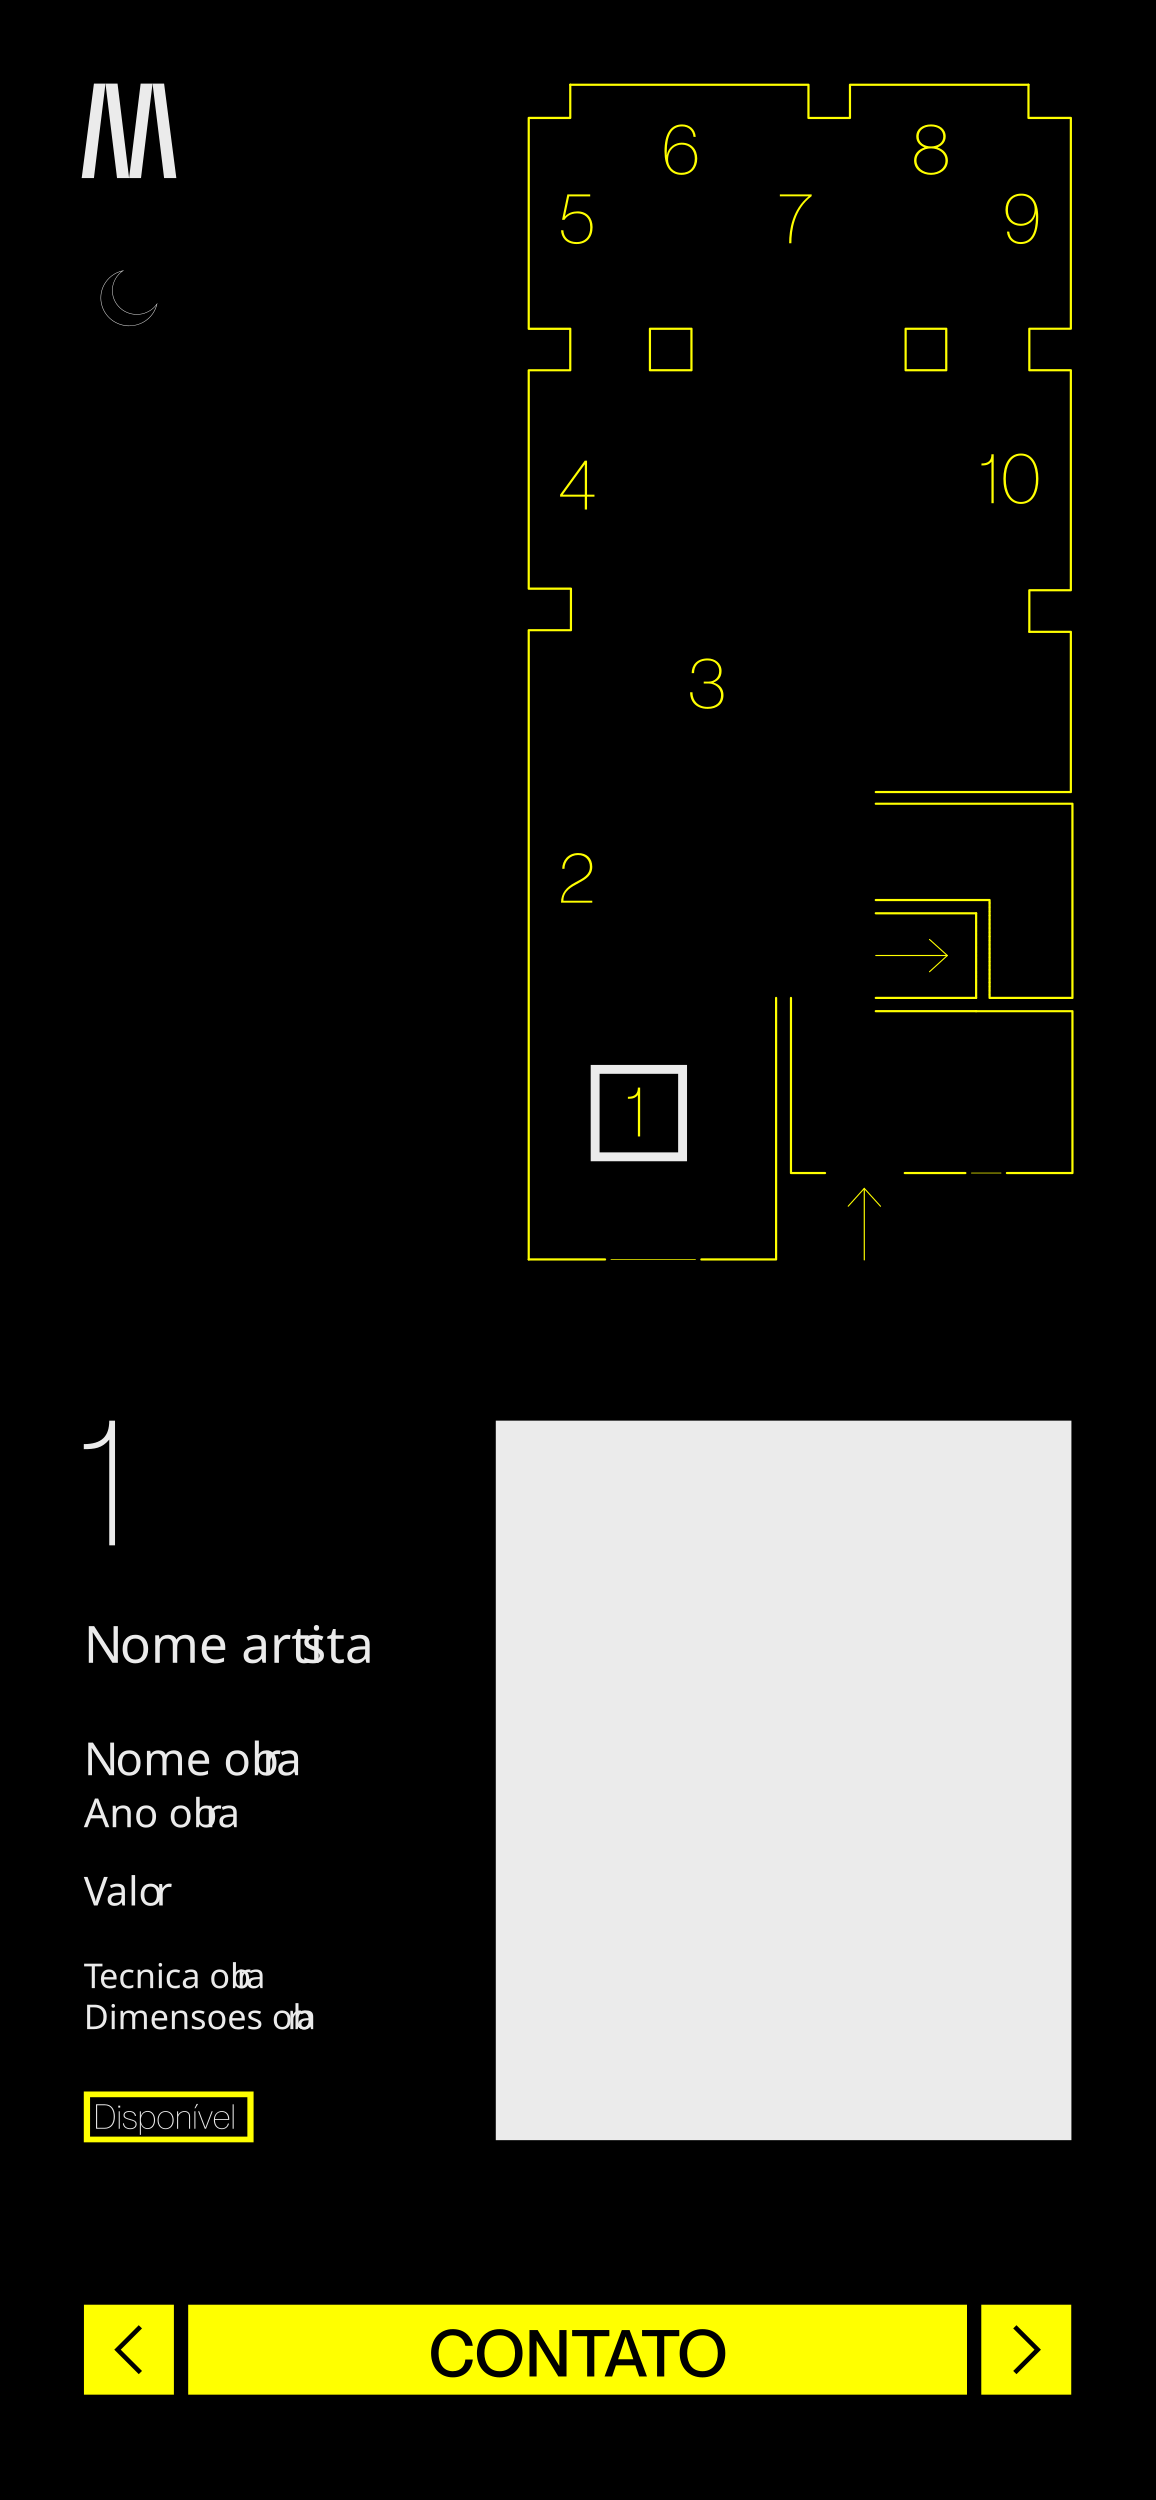
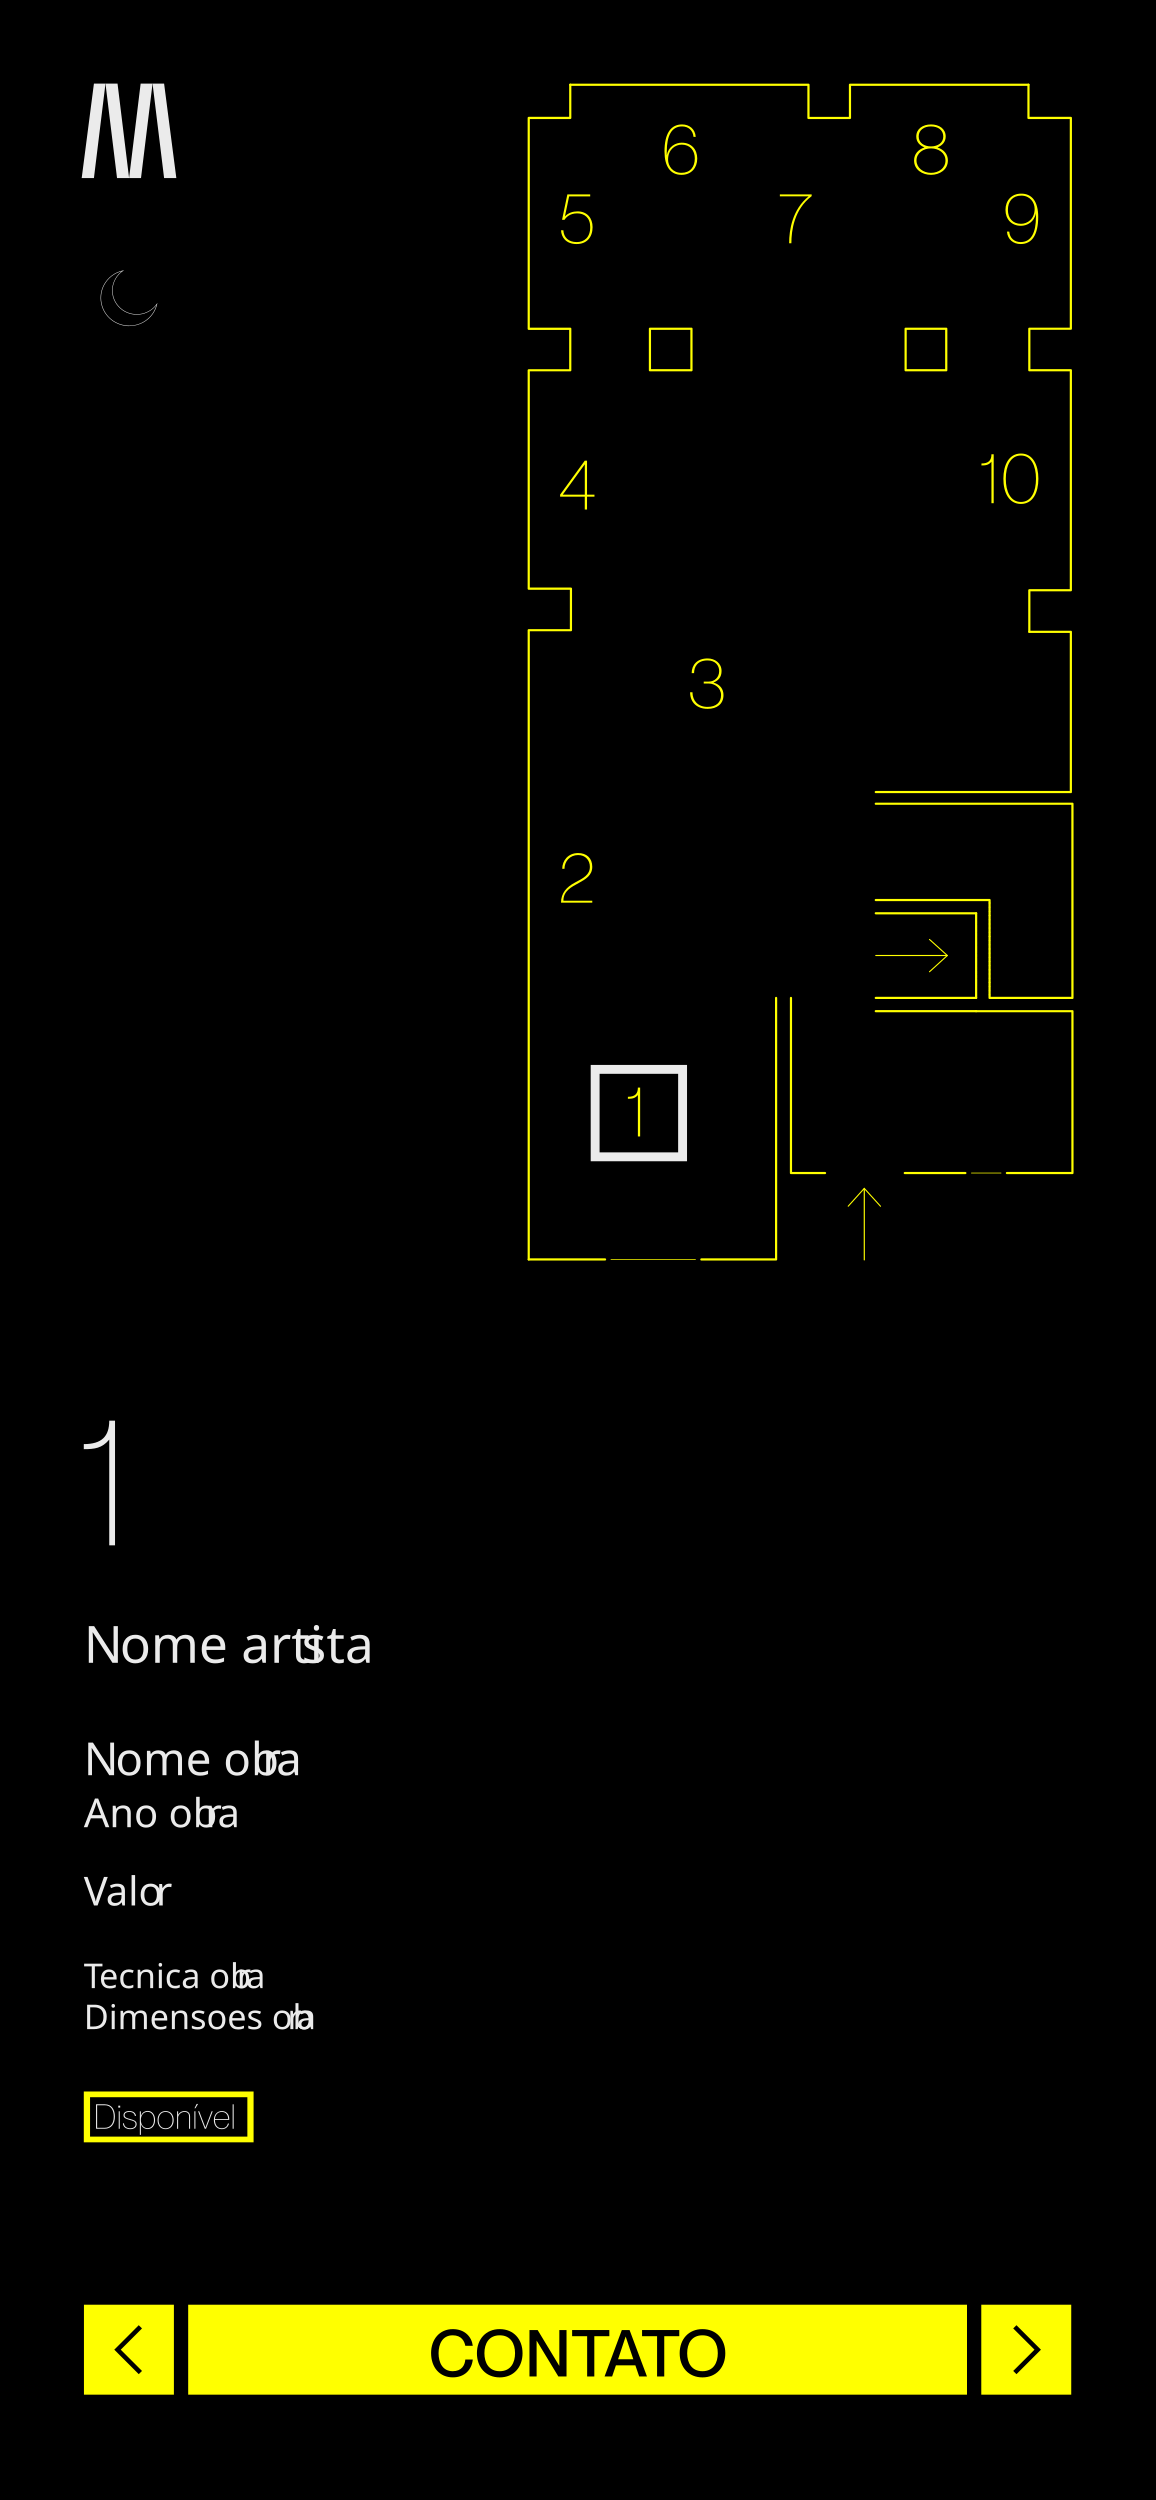
<svg xmlns="http://www.w3.org/2000/svg" id="Camada_1" data-name="Camada 1" viewBox="0 0 390 844">
  <defs>
    <style>
      .cls-1 {
        letter-spacing: -.13em;
      }

      .cls-2 {
        letter-spacing: -.02em;
      }

      .cls-3 {
        letter-spacing: -.07em;
      }

      .cls-4 {
        font-size: 13.49px;
      }

      .cls-4, .cls-5, .cls-6, .cls-7, .cls-8 {
        fill: #ebebeb;
      }

      .cls-4, .cls-6 {
        font-family: PPNeueMontreal-Book, 'PP Neue Montreal';
      }

      .cls-9 {
        letter-spacing: -.01em;
      }

      .cls-10 {
        letter-spacing: -.02em;
      }

      .cls-11 {
        letter-spacing: 0em;
      }

      .cls-5 {
        font-family: PPNeueMontreal-Thin, 'PP Neue Montreal';
        font-size: 11.56px;
        font-weight: 200;
      }

      .cls-12 {
        letter-spacing: -.03em;
      }

      .cls-6 {
        font-size: 15.41px;
      }

      .cls-13 {
        letter-spacing: -.02em;
      }

      .cls-14 {
        letter-spacing: -.02em;
      }

      .cls-15 {
        letter-spacing: -.01em;
      }

      .cls-8 {
        font-family: PPNeueMontreal-Medium, 'PP Neue Montreal';
        font-size: 17.34px;
        font-weight: 500;
      }

      .cls-16 {
        fill: #ff0;
      }
    </style>
  </defs>
  <rect x="-1" width="392" height="844" />
  <path class="cls-7" d="M43.68,110.09c-.27,0-.54-.01-.82-.03-2.26-.19-4.32-1.1-5.95-2.64-3.07-2.9-3.84-7.51-1.88-11.23,1.33-2.51,3.69-4.29,6.48-4.88l.41-.09-.34.23c-2,1.33-3.32,3.53-3.53,5.88-.23,2.54.74,4.97,2.65,6.67,1.75,1.56,4.09,2.29,6.44,2.02,2.34-.27,4.44-1.53,5.78-3.44l.23-.33-.09.39c-.95,4.36-4.91,7.43-9.38,7.43ZM41.15,91.56c-2.57.66-4.73,2.35-5.97,4.7-1.93,3.65-1.17,8.19,1.84,11.04,1.6,1.51,3.62,2.41,5.85,2.59,4.58.38,8.78-2.56,9.93-6.89-1.37,1.77-3.41,2.92-5.65,3.18-2.39.28-4.78-.47-6.56-2.06-1.95-1.74-2.94-4.22-2.7-6.8.21-2.26,1.42-4.39,3.26-5.76Z" />
  <g>
    <g>
      <path class="cls-16" d="M361.52,267.77h-65.86c-.21,0-.37-.17-.37-.37s.17-.37.37-.37h65.49v-53.36h-13.65c-.21,0-.37-.17-.37-.37s.17-.37.37-.37h14.02c.21,0,.37.17.37.37v54.11c0,.21-.17.37-.37.37Z" />
      <path class="cls-16" d="M329.54,337.27h-33.88c-.21,0-.37-.17-.37-.37s.17-.37.37-.37h33.88c.21,0,.37.17.37.37s-.17.37-.37.37Z" />
      <path class="cls-16" d="M329.54,341.74h-33.88c-.21,0-.37-.17-.37-.37s.17-.37.37-.37h33.88c.21,0,.37.17.37.37s-.17.37-.37.37Z" />
      <path class="cls-16" d="M319.46,125.37h-13.72c-.21,0-.37-.17-.37-.37v-14.02c0-.21.17-.37.37-.37h13.72c.21,0,.37.17.37.37v14.02c0,.21-.17.37-.37.37ZM306.11,124.63h12.97v-13.27h-12.97v13.27Z" />
      <path class="cls-16" d="M233.44,125.37h-14.02c-.21,0-.37-.17-.37-.37v-14.02c0-.21.17-.37.37-.37h14.02c.21,0,.37.17.37.37v14.02c0,.21-.17.37-.37.37ZM219.79,124.63h13.27v-13.27h-13.27v13.27Z" />
      <path class="cls-16" d="M278.54,396.39h-11.51c-.21,0-.37-.17-.37-.37v-59.12c0-.21.17-.37.37-.37s.37.17.37.37v58.75h11.14c.21,0,.37.17.37.37s-.17.37-.37.37Z" />
      <path class="cls-16" d="M262.01,425.56h-25.23c-.21,0-.37-.17-.37-.37s.17-.37.37-.37h24.86v-87.92c0-.21.17-.37.37-.37s.37.17.37.37v88.29c0,.21-.17.37-.37.37Z" />
      <path class="cls-16" d="M204.27,425.56h-25.77c-.21,0-.37-.17-.37-.37s.17-.37.37-.37h25.77c.21,0,.37.17.37.37s-.17.37-.37.37Z" />
      <path class="cls-16" d="M329.54,308.69h-33.88c-.21,0-.37-.17-.37-.37s.17-.37.37-.37h33.88c.21,0,.37.17.37.37s-.17.37-.37.37Z" />
      <path class="cls-16" d="M334.08,305.11c-.21,0-.37-.17-.37-.37v-.52h-38.05c-.21,0-.37-.17-.37-.37s.17-.37.37-.37h38.42c.21,0,.37.17.37.37v.89c0,.21-.17.37-.37.37Z" />
      <path class="cls-16" d="M334.08,306.49c-.21,0-.37-.17-.37-.37v-1.13c0-.21.17-.37.37-.37s.37.17.37.37v1.13c0,.21-.17.37-.37.37Z" />
      <path class="cls-16" d="M334.08,307.92c-.21,0-.37-.17-.37-.37v-1.13c0-.21.17-.37.37-.37s.37.17.37.37v1.13c0,.21-.17.37-.37.37Z" />
      <path class="cls-16" d="M334.08,309.35c-.21,0-.37-.17-.37-.37v-1.13c0-.21.17-.37.37-.37s.37.17.37.37v1.13c0,.21-.17.37-.37.37Z" />
      <path class="cls-16" d="M334.08,310.72c-.21,0-.37-.17-.37-.37v-1.13c0-.21.17-.37.37-.37s.37.17.37.37v1.13c0,.21-.17.37-.37.37Z" />
      <path class="cls-16" d="M334.08,312.15c-.21,0-.37-.17-.37-.37v-1.13c0-.21.17-.37.37-.37s.37.17.37.37v1.13c0,.21-.17.37-.37.37Z" />
      <path class="cls-16" d="M334.08,313.53c-.21,0-.37-.17-.37-.37v-1.07c0-.21.17-.37.37-.37s.37.17.37.37v1.07c0,.21-.17.37-.37.37Z" />
      <path class="cls-16" d="M334.08,314.96c-.21,0-.37-.17-.37-.37v-1.13c0-.21.17-.37.37-.37s.37.17.37.37v1.13c0,.21-.17.37-.37.37Z" />
      <path class="cls-16" d="M334.08,316.39c-.21,0-.37-.17-.37-.37v-1.13c0-.21.17-.37.37-.37s.37.17.37.37v1.13c0,.21-.17.37-.37.37Z" />
      <path class="cls-16" d="M334.08,317.76c-.21,0-.37-.17-.37-.37v-1.13c0-.21.17-.37.37-.37s.37.17.37.37v1.13c0,.21-.17.37-.37.37Z" />
      <path class="cls-16" d="M334.08,319.19c-.21,0-.37-.17-.37-.37v-1.13c0-.21.17-.37.37-.37s.37.17.37.37v1.13c0,.21-.17.37-.37.37Z" />
      <path class="cls-16" d="M334.08,320.62c-.21,0-.37-.17-.37-.37v-1.13c0-.21.17-.37.37-.37s.37.17.37.37v1.13c0,.21-.17.37-.37.37Z" />
      <path class="cls-16" d="M334.08,322c-.21,0-.37-.17-.37-.37v-1.13c0-.21.17-.37.37-.37s.37.17.37.37v1.13c0,.21-.17.37-.37.37Z" />
      <path class="cls-16" d="M334.08,323.43c-.21,0-.37-.17-.37-.37v-1.13c0-.21.17-.37.37-.37s.37.17.37.37v1.13c0,.21-.17.37-.37.37Z" />
      <path class="cls-16" d="M334.08,324.8c-.21,0-.37-.17-.37-.37v-1.07c0-.21.17-.37.37-.37s.37.17.37.37v1.07c0,.21-.17.37-.37.37Z" />
      <path class="cls-16" d="M334.08,326.23c-.21,0-.37-.17-.37-.37v-1.13c0-.21.17-.37.37-.37s.37.17.37.37v1.13c0,.21-.17.37-.37.37Z" />
      <path class="cls-16" d="M334.08,327.66c-.21,0-.37-.17-.37-.37v-1.13c0-.21.17-.37.37-.37s.37.17.37.37v1.13c0,.21-.17.37-.37.37Z" />
      <path class="cls-16" d="M334.08,329.04c-.21,0-.37-.17-.37-.37v-1.13c0-.21.17-.37.37-.37s.37.17.37.37v1.13c0,.21-.17.37-.37.37Z" />
      <path class="cls-16" d="M334.08,330.47c-.21,0-.37-.17-.37-.37v-1.13c0-.21.17-.37.37-.37s.37.17.37.37v1.13c0,.21-.17.37-.37.37Z" />
      <path class="cls-16" d="M334.08,331.9c-.21,0-.37-.17-.37-.37v-1.13c0-.21.17-.37.37-.37s.37.17.37.37v1.13c0,.21-.17.37-.37.37Z" />
      <path class="cls-16" d="M334.08,333.27c-.21,0-.37-.17-.37-.37v-1.13c0-.21.17-.37.37-.37s.37.17.37.37v1.13c0,.21-.17.37-.37.37Z" />
      <path class="cls-16" d="M334.08,334.7c-.21,0-.37-.17-.37-.37v-1.13c0-.21.17-.37.37-.37s.37.17.37.37v1.13c0,.21-.17.37-.37.37Z" />
      <path class="cls-16" d="M334.08,336.08c-.21,0-.37-.17-.37-.37v-1.07c0-.21.17-.37.37-.37s.37.17.37.37v1.07c0,.21-.17.37-.37.37Z" />
      <path class="cls-16" d="M362.06,337.27h-27.98c-.21,0-.37-.17-.37-.37v-.89c0-.21.17-.37.37-.37s.37.17.37.37v.52h27.23v-64.82h-66.02c-.21,0-.37-.17-.37-.37s.17-.37.37-.37h66.4c.21,0,.37.17.37.37v65.56c0,.21-.17.37-.37.37Z" />
      <path class="cls-16" d="M347.5,213.66c-.21,0-.37-.17-.37-.37v-14.02c0-.21.17-.37.37-.37h13.65v-73.53h-13.65c-.21,0-.37-.17-.37-.37v-14.02c0-.21.17-.37.37-.37h13.65V40.19h-13.94c-.21,0-.37-.17-.37-.37v-11.22c0-.21.17-.37.37-.37s.37.17.37.37v10.84h13.94c.21,0,.37.17.37.37v71.17c0,.21-.17.37-.37.37h-13.65v13.27h13.65c.21,0,.37.17.37.37v74.27c0,.21-.17.37-.37.37h-13.65v13.65c0,.21-.17.37-.37.37Z" />
      <path class="cls-16" d="M362.06,396.39h-22.13c-.21,0-.37-.17-.37-.37s.17-.37.37-.37h21.76v-53.9h-32.14c-.21,0-.37-.17-.37-.37s.17-.37.37-.37h32.51c.21,0,.37.17.37.37v54.64c0,.21-.17.37-.37.37Z" />
      <path class="cls-16" d="M325.91,396.39h-20.46c-.21,0-.37-.17-.37-.37s.17-.37.37-.37h20.46c.21,0,.37.17.37.37s-.17.37-.37.37Z" />
      <path class="cls-16" d="M178.5,425.56c-.21,0-.37-.17-.37-.37v-212.43c0-.21.17-.37.37-.37h13.88v-13.27h-13.88c-.21,0-.37-.17-.37-.37v-73.73c0-.21.17-.37.37-.37h13.65v-13.27h-13.65c-.21,0-.37-.17-.37-.37V39.81c0-.21.17-.37.37-.37h13.65v-10.84c0-.21.17-.37.37-.37s.37.17.37.37v11.22c0,.21-.17.37-.37.37h-13.65v70.42h13.65c.21,0,.37.17.37.37v14.02c0,.21-.17.37-.37.37h-13.65v72.99h13.88c.21,0,.37.17.37.37v14.02c0,.21-.17.37-.37.37h-13.88v212.06c0,.21-.17.37-.37.37Z" />
      <path class="cls-16" d="M286.95,40.19h-14.02c-.21,0-.37-.17-.37-.37v-10.84h-80.04c-.21,0-.37-.17-.37-.37s.17-.37.37-.37h80.42c.21,0,.37.17.37.37v10.84h13.27v-10.84c0-.21.17-.37.37-.37h60.25c.21,0,.37.17.37.37s-.17.37-.37.37h-59.88v10.84c0,.21-.17.37-.37.37Z" />
      <path class="cls-16" d="M215.35,369.68c-.95,1.15-1.93,1.27-3.37,1.27v-.67c2.39,0,3.37-1.03,3.37-3.1h.76v16.5h-.76v-13.99Z" />
      <path class="cls-16" d="M189.4,304.74c0-3.22,1.86-5.3,4.73-6.8,2.82-1.48,5.01-2.58,5.01-5.32,0-2.12-1.43-3.96-3.96-3.96-2.79,0-4.61,2.15-4.61,4.65h-.76c0-2.7,1.91-5.32,5.37-5.32,2.82,0,4.77,1.69,4.77,4.63s-2.24,4.2-4.58,5.49c-2.36,1.29-5.16,2.63-5.16,5.92v.05h9.74v.67h-10.55Z" />
      <path class="cls-16" d="M232.97,233.71h.81c0,2.86,1.84,4.94,5.11,4.94,2.86,0,4.54-1.53,4.54-3.99s-2.2-3.89-4.06-3.89h-1.79v-.67h1.7c1.96,0,3.51-1.41,3.51-3.56,0-1.81-1.24-3.58-3.89-3.58-3.51,0-4.58,2.2-4.58,4.3h-.81c0-2.79,1.84-4.97,5.39-4.97,2.46,0,4.7,1.58,4.7,4.25,0,2.05-1.07,3.2-2.67,3.87v.05c2.17.64,3.32,2.17,3.32,4.2,0,3.01-2.2,4.65-5.35,4.65-3.58,0-5.92-2.12-5.92-5.61Z" />
      <path class="cls-16" d="M197.42,172.01v-4.34h-8.33v-.67l8.33-11.48h.76v11.48h2.51v.67h-2.51v4.34h-.76ZM189.98,167h7.45v-10.26l-7.45,10.26Z" />
      <path class="cls-16" d="M189.43,77.74h.76c.12,2.39,1.72,3.99,4.51,3.99,2.51,0,4.56-1.53,4.56-5.04,0-3.27-2.01-4.66-4.44-4.66s-3.72,1.34-4.23,2.17h-.84l1.79-8.57h7.71v.67h-7.11l-1.41,6.71v.05c1.07-1.19,2.67-1.7,4.25-1.7,3.22,0,5.08,2.27,5.08,5.32,0,3.46-2.03,5.71-5.37,5.71-3.68,0-5.2-2.36-5.28-4.66Z" />
      <path class="cls-16" d="M224.33,51.22c0-6.21,2.15-9.21,5.94-9.21,2.46,0,4.42,1.55,4.61,4.2h-.76c-.17-2.2-1.74-3.53-3.84-3.53-3.51,0-5.18,3.01-5.18,8.57v1.12h.02c.53-2.91,2.98-4.2,5.04-4.2,3.2,0,5.23,2.22,5.23,5.37s-2.03,5.49-5.32,5.49c-3.7,0-5.73-2.79-5.73-7.81ZM234.57,53.53c0-2.77-1.62-4.7-4.42-4.7-2.1,0-4.61,1.53-4.61,5.08,0,2.12,1.53,4.44,4.51,4.44s4.51-2.01,4.51-4.82Z" />
      <path class="cls-16" d="M266.41,82.13c0-4.56,1.1-11.41,6.56-15.83v-.02h-9.69v-.64h10.74v.57c-5.9,4.46-6.85,11.55-6.85,15.92h-.76Z" />
      <path class="cls-16" d="M308.59,54.18c0-2.24,1.46-3.7,3.46-4.39v-.05c-1.53-.62-2.72-1.79-2.72-3.65,0-2.6,2.2-4.08,4.97-4.08s4.97,1.48,4.97,4.08c0,1.86-1.22,3.03-2.72,3.65v.05c1.98.69,3.46,2.15,3.46,4.39,0,3.13-2.82,4.85-5.71,4.85s-5.71-1.72-5.71-4.85ZM319.19,54.18c0-2.51-2.27-4.08-4.89-4.08s-4.89,1.58-4.89,4.08,2.27,4.18,4.89,4.18,4.89-1.6,4.89-4.18ZM318.45,46.09c0-2.2-1.79-3.41-4.15-3.41s-4.15,1.22-4.15,3.41c0,2.08,1.79,3.34,4.15,3.34s4.15-1.27,4.15-3.34Z" />
      <path class="cls-16" d="M339.96,78.19h.76c.17,2.2,1.74,3.53,3.84,3.53,3.51,0,5.18-3.01,5.18-8.57v-1.12h-.02c-.53,2.91-2.98,4.2-5.04,4.2-3.2,0-5.23-2.22-5.23-5.37s2.03-5.49,5.32-5.49c3.7,0,5.73,2.79,5.73,7.81,0,6.21-2.15,9.21-5.94,9.21-2.46,0-4.42-1.55-4.61-4.2ZM349.29,70.48c0-2.12-1.53-4.44-4.51-4.44s-4.51,2.01-4.51,4.82,1.62,4.7,4.42,4.7c2.1,0,4.61-1.53,4.61-5.08Z" />
      <g>
        <path class="cls-16" d="M334.71,155.87c-.95,1.15-1.93,1.27-3.37,1.27v-.67c2.39,0,3.37-1.03,3.37-3.1h.76v16.5h-.76v-13.99Z" />
        <path class="cls-16" d="M338.74,161.63c0-4.68,1.89-8.52,5.92-8.52s5.9,3.84,5.9,8.52-1.86,8.5-5.9,8.5-5.92-3.82-5.92-8.5ZM349.75,161.63c0-4.35-1.58-7.85-5.08-7.85s-5.11,3.51-5.11,7.85,1.6,7.83,5.11,7.83,5.08-3.49,5.08-7.83Z" />
      </g>
      <path class="cls-16" d="M329.54,309.47c-.21,0-.37-.17-.37-.37v-.78c0-.21.17-.37.37-.37s.37.17.37.37v.78c0,.21-.17.37-.37.37Z" />
      <path class="cls-16" d="M329.54,310.84c-.21,0-.37-.17-.37-.37v-1.13c0-.21.17-.37.37-.37s.37.17.37.37v1.13c0,.21-.17.37-.37.37Z" />
      <path class="cls-16" d="M329.54,312.27c-.21,0-.37-.17-.37-.37v-1.13c0-.21.17-.37.37-.37s.37.17.37.37v1.13c0,.21-.17.37-.37.37Z" />
      <path class="cls-16" d="M329.54,313.7c-.21,0-.37-.17-.37-.37v-1.13c0-.21.17-.37.37-.37s.37.17.37.37v1.13c0,.21-.17.37-.37.37Z" />
      <path class="cls-16" d="M329.54,315.08c-.21,0-.37-.17-.37-.37v-1.13c0-.21.17-.37.37-.37s.37.17.37.37v1.13c0,.21-.17.37-.37.37Z" />
      <path class="cls-16" d="M329.54,316.51c-.21,0-.37-.17-.37-.37v-1.13c0-.21.17-.37.37-.37s.37.17.37.37v1.13c0,.21-.17.37-.37.37Z" />
      <path class="cls-16" d="M329.54,317.88c-.21,0-.37-.17-.37-.37v-1.07c0-.21.17-.37.37-.37s.37.17.37.37v1.07c0,.21-.17.37-.37.37Z" />
      <path class="cls-16" d="M329.54,319.31c-.21,0-.37-.17-.37-.37v-1.13c0-.21.17-.37.37-.37s.37.17.37.37v1.13c0,.21-.17.37-.37.37Z" />
      <path class="cls-16" d="M329.54,320.74c-.21,0-.37-.17-.37-.37v-1.13c0-.21.17-.37.37-.37s.37.17.37.37v1.13c0,.21-.17.37-.37.37Z" />
      <path class="cls-16" d="M329.54,322.12c-.21,0-.37-.17-.37-.37v-1.13c0-.21.17-.37.37-.37s.37.17.37.37v1.13c0,.21-.17.37-.37.37Z" />
      <path class="cls-16" d="M329.54,323.55c-.21,0-.37-.17-.37-.37v-1.13c0-.21.17-.37.37-.37s.37.17.37.37v1.13c0,.21-.17.37-.37.37Z" />
      <path class="cls-16" d="M329.54,324.98c-.21,0-.37-.17-.37-.37v-1.13c0-.21.17-.37.37-.37s.37.17.37.37v1.13c0,.21-.17.37-.37.37Z" />
      <path class="cls-16" d="M329.54,326.35c-.21,0-.37-.17-.37-.37v-1.13c0-.21.17-.37.37-.37s.37.17.37.37v1.13c0,.21-.17.37-.37.37Z" />
      <path class="cls-16" d="M329.54,327.78c-.21,0-.37-.17-.37-.37v-1.13c0-.21.17-.37.37-.37s.37.17.37.37v1.13c0,.21-.17.37-.37.37Z" />
      <path class="cls-16" d="M329.54,329.16c-.21,0-.37-.17-.37-.37v-1.07c0-.21.17-.37.37-.37s.37.17.37.37v1.07c0,.21-.17.37-.37.37Z" />
      <path class="cls-16" d="M329.54,330.59c-.21,0-.37-.17-.37-.37v-1.13c0-.21.17-.37.37-.37s.37.17.37.37v1.13c0,.21-.17.37-.37.37Z" />
      <path class="cls-16" d="M329.54,332.02c-.21,0-.37-.17-.37-.37v-1.13c0-.21.17-.37.37-.37s.37.17.37.37v1.13c0,.21-.17.37-.37.37Z" />
      <path class="cls-16" d="M329.54,333.39c-.21,0-.37-.17-.37-.37v-1.13c0-.21.17-.37.37-.37s.37.17.37.37v1.13c0,.21-.17.37-.37.37Z" />
      <path class="cls-16" d="M329.54,334.82c-.21,0-.37-.17-.37-.37v-1.13c0-.21.17-.37.37-.37s.37.17.37.37v1.13c0,.21-.17.37-.37.37Z" />
      <path class="cls-16" d="M329.54,336.25c-.21,0-.37-.17-.37-.37v-1.13c0-.21.17-.37.37-.37s.37.17.37.37v1.13c0,.21-.17.37-.37.37Z" />
      <path class="cls-16" d="M329.54,337.27c-.21,0-.37-.17-.37-.37v-.78c0-.21.17-.37.37-.37s.37.17.37.37v.78c0,.21-.17.37-.37.37Z" />
      <path class="cls-16" d="M319.82,322.77h-24.16c-.1,0-.19-.08-.19-.19s.08-.19.19-.19h23.67l-5.66-5.1c-.08-.07-.08-.19-.01-.26s.19-.08.26-.01l6.03,5.43c.06.05.08.13.05.21-.03.07-.1.12-.17.12Z" />
      <path class="cls-16" d="M313.8,328.25c-.05,0-.1-.02-.14-.06-.07-.08-.06-.19.01-.26l6.03-5.49c.08-.07.19-.06.26.01.07.08.06.19-.01.26l-6.03,5.49s-.08.05-.13.05Z" />
      <path class="cls-16" d="M337.96,396.14h-10.02c-.07,0-.12-.06-.12-.12s.06-.12.12-.12h10.02c.07,0,.12.06.12.12s-.06.12-.12.12Z" />
      <path class="cls-16" d="M234.81,425.31h-28.57c-.07,0-.12-.06-.12-.12s.06-.12.12-.12h28.57c.07,0,.12.06.12.12s-.06.12-.12.12Z" />
      <path class="cls-16" d="M291.78,425.55c-.1,0-.19-.08-.19-.19v-23.68l-5.1,5.66c-.07.08-.19.08-.26.01-.08-.07-.08-.19-.01-.26l5.43-6.03c.05-.06.13-.08.21-.05.07.03.12.1.12.17v24.16c0,.1-.08.19-.19.19Z" />
      <path class="cls-16" d="M297.27,407.42c-.05,0-.1-.02-.14-.06l-5.49-6.03c-.07-.08-.06-.19.01-.26.08-.07.19-.06.26.01l5.49,6.03c.07.08.06.19-.01.26-.04.03-.08.05-.13.05Z" />
    </g>
    <path class="cls-7" d="M231.94,392.04h-32.52v-32.52h32.52v32.52ZM202.42,389.04h26.52v-26.52h-26.52v26.52Z" />
  </g>
  <g>
    <polygon class="cls-7" points="31.71 28.22 27.64 59.67 27.57 60.12 31.71 60.12 35.61 28.22 31.71 28.22" />
    <polygon class="cls-7" points="35.61 28.22 39.51 60.12 43.58 60.12 39.68 28.22 35.61 28.22" />
    <polygon class="cls-7" points="47.48 28.22 43.58 60.12 47.6 60.12 51.5 28.22 47.48 28.22" />
    <polygon class="cls-7" points="51.5 28.22 55.4 60.12 59.53 60.12 55.4 28.22 51.5 28.22" />
  </g>
  <g>
    <rect class="cls-16" x="63.15" y="777.68" width="263.7" height="31.15" />
    <path d="M327.24,809.21H62.76v-31.92h264.48v31.92ZM63.53,808.44h262.93v-30.37H63.53v30.37Z" />
  </g>
  <g>
    <rect class="cls-16" x="27.96" y="777.68" width="31.15" height="31.15" />
    <path d="M59.49,809.21h-31.92v-31.92h31.92v31.92ZM28.34,808.44h30.37v-30.37h-30.37v30.37Z" />
  </g>
  <g>
    <rect class="cls-16" x="330.9" y="777.68" width="31.15" height="31.15" />
    <path d="M362.43,809.21h-31.92v-31.92h31.92v31.92ZM331.28,808.44h30.37v-30.37h-30.37v30.37Z" />
  </g>
  <g>
    <path d="M145.53,794.47c0-4.74,2.89-8.16,7.35-8.16,3.93,0,6.36,2.5,6.73,5.64h-2.52c-.29-1.53-1.25-3.55-4.25-3.55-3.46,0-4.78,2.94-4.78,6.05s1.32,6.07,4.78,6.07c3.03,0,4.1-2.02,4.25-3.93h2.52c-.35,3.49-2.81,6.01-6.75,6.01-4.45,0-7.32-3.42-7.32-8.14Z" />
    <path d="M161.01,794.45c0-4.71,3-8.14,7.7-8.14s7.7,3.42,7.7,8.14-3,8.16-7.7,8.16-7.7-3.44-7.7-8.16ZM173.88,794.45c0-3.22-1.47-6.05-5.17-6.05s-5.17,2.83-5.17,6.05,1.47,6.07,5.17,6.07,5.17-2.85,5.17-6.07Z" />
    <path d="M178.75,802.3v-15.68h2.76l7.28,12.06h.04v-12.06h2.43v15.68h-2.76l-7.3-12.06h-.04v12.06h-2.41Z" />
    <path d="M198.22,802.3v-13.6h-5.07v-2.08h12.56v2.08h-5.07v13.6h-2.43Z" />
    <path d="M204.1,802.3l5.83-15.68h2.61l5.88,15.68h-2.63l-1.29-3.77h-6.56l-1.29,3.77h-2.54ZM208.66,796.49h5.15l-2.57-7.63h-.04l-2.54,7.63Z" />
    <path d="M221.83,802.3v-13.6h-5.07v-2.08h12.56v2.08h-5.07v13.6h-2.43Z" />
    <path d="M229.46,794.45c0-4.71,3-8.14,7.7-8.14s7.7,3.42,7.7,8.14-3,8.16-7.7,8.16-7.7-3.44-7.7-8.16ZM242.33,794.45c0-3.22-1.47-6.05-5.17-6.05s-5.17,2.83-5.17,6.05,1.47,6.07,5.17,6.07,5.17-2.85,5.17-6.07Z" />
  </g>
  <polygon points="46.84 801.52 38.58 793.25 46.84 784.99 47.94 786.08 40.76 793.25 47.94 800.43 46.84 801.52" />
  <polygon points="343.16 801.52 342.06 800.43 349.24 793.25 342.06 786.08 343.16 784.99 351.42 793.25 343.16 801.52" />
-   <g>
-     <text class="cls-6" transform="translate(28.29 599.31)">
-       <tspan class="cls-15" x="0" y="0">N</tspan>
-       <tspan x="10.68" y="0">ome ob</tspan>
-       <tspan class="cls-10" x="60.26" y="0">r</tspan>
-       <tspan x="64.95" y="0">a</tspan>
-     </text>
-     <text class="cls-4" transform="translate(28.29 616.86)">
-       <tspan x="0" y="0">Ano ob</tspan>
-       <tspan class="cls-13" x="41.05" y="0">r</tspan>
-       <tspan x="45.15" y="0">a</tspan>
-     </text>
-     <text class="cls-5" transform="translate(28.29 671.19)">
-       <tspan class="cls-1" x="0" y="0">T</tspan>
-       <tspan x="5.14" y="0">ecnica ob</tspan>
-       <tspan class="cls-14" x="51.66" y="0">r</tspan>
-       <tspan x="54.81" y="0">a</tspan>
-     </text>
-     <text class="cls-5" transform="translate(28.29 685.04)">
-       <tspan x="0" y="0">Dimensoes ob</tspan>
-       <tspan class="cls-12" x="68.75" y="0">r</tspan>
-       <tspan x="71.9" y="0">a</tspan>
-     </text>
-     <text class="cls-8" transform="translate(28.29 561.37)">
-       <tspan class="cls-9" x="0" y="0">N</tspan>
-       <tspan x="12.16" y="0">ome arti</tspan>
-       <tspan class="cls-11" x="73.55" y="0">s</tspan>
-       <tspan x="81.91" y="0">ta</tspan>
-     </text>
-     <path class="cls-7" d="M36.88,486.01c-2.44,2.92-4.93,3.23-8.59,3.23v-1.71c6.09,0,8.59-2.62,8.59-7.92h1.95v42.1h-1.95v-35.7Z" />
-     <rect class="cls-7" x="167.38" y="479.61" width="194.33" height="242.91" />
-     <g>
-       <path class="cls-7" d="M32.42,718.67v-8.26h2.96c2.39,0,3.41,1.87,3.41,4.17s-1.1,4.09-3.49,4.09h-2.88ZM35.29,718.35c2,0,3.11-1.43,3.11-3.77s-1.03-3.85-3.03-3.85h-2.58v7.62h2.5Z" />
-       <path class="cls-7" d="M39.93,711.53v-.65h.65v.65h-.65ZM40.08,718.67v-5.9h.35v5.9h-.35Z" />
-       <path class="cls-7" d="M41.49,716.84h.37c.05,1.01.83,1.66,2.13,1.66,1.11,0,1.77-.54,1.77-1.39,0-1.02-.97-1.13-2-1.43-1.21-.36-2.06-.6-2.06-1.57,0-.87.68-1.42,1.97-1.42,1.55,0,2.12.82,2.25,1.65h-.37c-.14-.68-.61-1.35-1.9-1.35-.87,0-1.58.31-1.58,1.08,0,.86.88,1.04,1.94,1.33,1.26.35,2.12.66,2.12,1.7s-.82,1.71-2.17,1.71c-1.54,0-2.43-.89-2.46-1.97Z" />
-       <path class="cls-7" d="M52.35,715.73c0,1.91-1.11,3.04-2.46,3.04-1.21,0-1.97-.73-2.31-1.64h-.02v3.59h-.35v-7.94h.35v1.48h.02c.34-.86,1.1-1.61,2.32-1.61,1.34,0,2.45,1.13,2.45,3.07ZM51.98,715.73c0-1.73-.9-2.77-2.16-2.77s-2.27,1.04-2.27,2.77,1.05,2.74,2.27,2.74,2.16-1.04,2.16-2.74Z" />
-       <path class="cls-7" d="M53.19,715.75c0-1.81,1.03-3.06,2.72-3.06s2.72,1.25,2.72,3.06-1.03,3.06-2.72,3.06-2.72-1.25-2.72-3.06ZM58.25,715.75c0-1.58-.83-2.76-2.35-2.76s-2.35,1.18-2.35,2.76.83,2.76,2.35,2.76,2.35-1.18,2.35-2.76Z" />
-       <path class="cls-7" d="M64.17,714.49v4.18h-.35v-4.18c0-.72-.3-1.5-1.55-1.5s-2.14,1.11-2.14,1.86v3.83h-.35v-5.9h.35v1.16h.02c.37-.65,1.04-1.25,2.2-1.25,1.01,0,1.81.6,1.81,1.8Z" />
-       <path class="cls-7" d="M65.62,718.67v-5.9h.35v5.9h-.35ZM65.65,711.76l.74-1.47h.47l-.88,1.47h-.34Z" />
-       <path class="cls-7" d="M69.13,718.67l-2.25-5.9h.38l2.08,5.5h.01l2.09-5.5h.37l-2.27,5.9h-.42Z" />
-       <path class="cls-7" d="M72.57,715.67v.07c0,1.53.76,2.77,2.32,2.77,1.38,0,1.91-.96,2.05-1.61h.37c-.25,1.03-1.03,1.91-2.43,1.91-1.66,0-2.68-1.25-2.68-3.05s1.09-3.07,2.7-3.07,2.49,1.2,2.49,2.68c0,.1,0,.2-.01.3h-4.81ZM72.57,715.37h4.45c0-1.25-.65-2.38-2.14-2.38s-2.25,1.12-2.31,2.38Z" />
-       <path class="cls-7" d="M78.54,718.67v-8.26h.35v8.26h-.35Z" />
-     </g>
-     <path class="cls-16" d="M85.62,723.25H28.29v-17.16h57.32v17.16ZM30.4,721.32h53.11v-13.3H30.4v13.3Z" />
-     <text class="cls-4" transform="translate(28.29 643.28)">
-       <tspan class="cls-3" x="0" y="0">V</tspan>
-       <tspan x="7.42" y="0">alo</tspan>
-       <tspan class="cls-2" x="24.32" y="0">r</tspan>
-     </text>
-   </g>
+   <text class="cls-6" transform="translate(28.29 599.31)">
+     <tspan class="cls-15" x="0" y="0">N</tspan>
+     <tspan x="10.68" y="0">ome ob</tspan>
+     <tspan class="cls-10" x="60.26" y="0">r</tspan>
+     <tspan x="64.95" y="0">a</tspan>
+   </text>
+   <text class="cls-4" transform="translate(28.29 616.86)">
+     <tspan x="0" y="0">Ano ob</tspan>
+     <tspan class="cls-13" x="41.05" y="0">r</tspan>
+     <tspan x="45.15" y="0">a</tspan>
+   </text>
+   <text class="cls-5" transform="translate(28.29 671.19)">
+     <tspan class="cls-1" x="0" y="0">T</tspan>
+     <tspan x="5.14" y="0">ecnica ob</tspan>
+     <tspan class="cls-14" x="51.66" y="0">r</tspan>
+     <tspan x="54.81" y="0">a</tspan>
+   </text>
+   <text class="cls-5" transform="translate(28.29 685.04)">
+     <tspan x="0" y="0">Dimensoes ob</tspan>
+     <tspan class="cls-12" x="68.75" y="0">r</tspan>
+     <tspan x="71.9" y="0">a</tspan>
+   </text>
+   <text class="cls-8" transform="translate(28.29 561.37)">
+     <tspan class="cls-9" x="0" y="0">N</tspan>
+     <tspan x="12.16" y="0">ome arti</tspan>
+     <tspan class="cls-11" x="73.55" y="0">s</tspan>
+     <tspan x="81.91" y="0">ta</tspan>
+   </text>
+   <path class="cls-7" d="M36.88,486.01c-2.44,2.92-4.93,3.23-8.59,3.23v-1.71c6.09,0,8.59-2.62,8.59-7.92h1.95v42.1h-1.95v-35.7Z" />
+   <g>
+     <path class="cls-7" d="M32.42,718.67v-8.26h2.96c2.39,0,3.41,1.87,3.41,4.17s-1.1,4.09-3.49,4.09h-2.88ZM35.29,718.35c2,0,3.11-1.43,3.11-3.77s-1.03-3.85-3.03-3.85h-2.58v7.62h2.5Z" />
+     <path class="cls-7" d="M39.93,711.53v-.65h.65v.65h-.65ZM40.08,718.67v-5.9h.35v5.9h-.35Z" />
+     <path class="cls-7" d="M41.49,716.84h.37c.05,1.01.83,1.66,2.13,1.66,1.11,0,1.77-.54,1.77-1.39,0-1.02-.97-1.13-2-1.43-1.21-.36-2.06-.6-2.06-1.57,0-.87.68-1.42,1.97-1.42,1.55,0,2.12.82,2.25,1.65h-.37c-.14-.68-.61-1.35-1.9-1.35-.87,0-1.58.31-1.58,1.08,0,.86.88,1.04,1.94,1.33,1.26.35,2.12.66,2.12,1.7s-.82,1.71-2.17,1.71c-1.54,0-2.43-.89-2.46-1.97Z" />
+     <path class="cls-7" d="M52.35,715.73c0,1.91-1.11,3.04-2.46,3.04-1.21,0-1.97-.73-2.31-1.64h-.02v3.59h-.35v-7.94h.35v1.48h.02c.34-.86,1.1-1.61,2.32-1.61,1.34,0,2.45,1.13,2.45,3.07ZM51.98,715.73c0-1.73-.9-2.77-2.16-2.77s-2.27,1.04-2.27,2.77,1.05,2.74,2.27,2.74,2.16-1.04,2.16-2.74Z" />
+     <path class="cls-7" d="M53.19,715.75c0-1.81,1.03-3.06,2.72-3.06s2.72,1.25,2.72,3.06-1.03,3.06-2.72,3.06-2.72-1.25-2.72-3.06ZM58.25,715.75c0-1.58-.83-2.76-2.35-2.76s-2.35,1.18-2.35,2.76.83,2.76,2.35,2.76,2.35-1.18,2.35-2.76Z" />
+     <path class="cls-7" d="M64.17,714.49v4.18h-.35v-4.18c0-.72-.3-1.5-1.55-1.5s-2.14,1.11-2.14,1.86v3.83h-.35v-5.9h.35v1.16h.02c.37-.65,1.04-1.25,2.2-1.25,1.01,0,1.81.6,1.81,1.8Z" />
+     <path class="cls-7" d="M65.62,718.67v-5.9h.35v5.9h-.35ZM65.65,711.76l.74-1.47h.47l-.88,1.47h-.34Z" />
+     <path class="cls-7" d="M69.13,718.67l-2.25-5.9h.38l2.08,5.5h.01l2.09-5.5h.37l-2.27,5.9h-.42Z" />
+     <path class="cls-7" d="M72.57,715.67v.07c0,1.53.76,2.77,2.32,2.77,1.38,0,1.91-.96,2.05-1.61h.37c-.25,1.03-1.03,1.91-2.43,1.91-1.66,0-2.68-1.25-2.68-3.05s1.09-3.07,2.7-3.07,2.49,1.2,2.49,2.68c0,.1,0,.2-.01.3h-4.81ZM72.57,715.37h4.45c0-1.25-.65-2.38-2.14-2.38s-2.25,1.12-2.31,2.38Z" />
+     <path class="cls-7" d="M78.54,718.67v-8.26h.35v8.26h-.35Z" />
+   </g>
+   <path class="cls-16" d="M85.62,723.25H28.29v-17.16h57.32v17.16ZM30.4,721.32h53.11v-13.3H30.4v13.3Z" />
+   <text class="cls-4" transform="translate(28.29 643.28)">
+     <tspan class="cls-3" x="0" y="0">V</tspan>
+     <tspan x="7.42" y="0">alo</tspan>
+     <tspan class="cls-2" x="24.32" y="0">r</tspan>
+   </text>
</svg>
